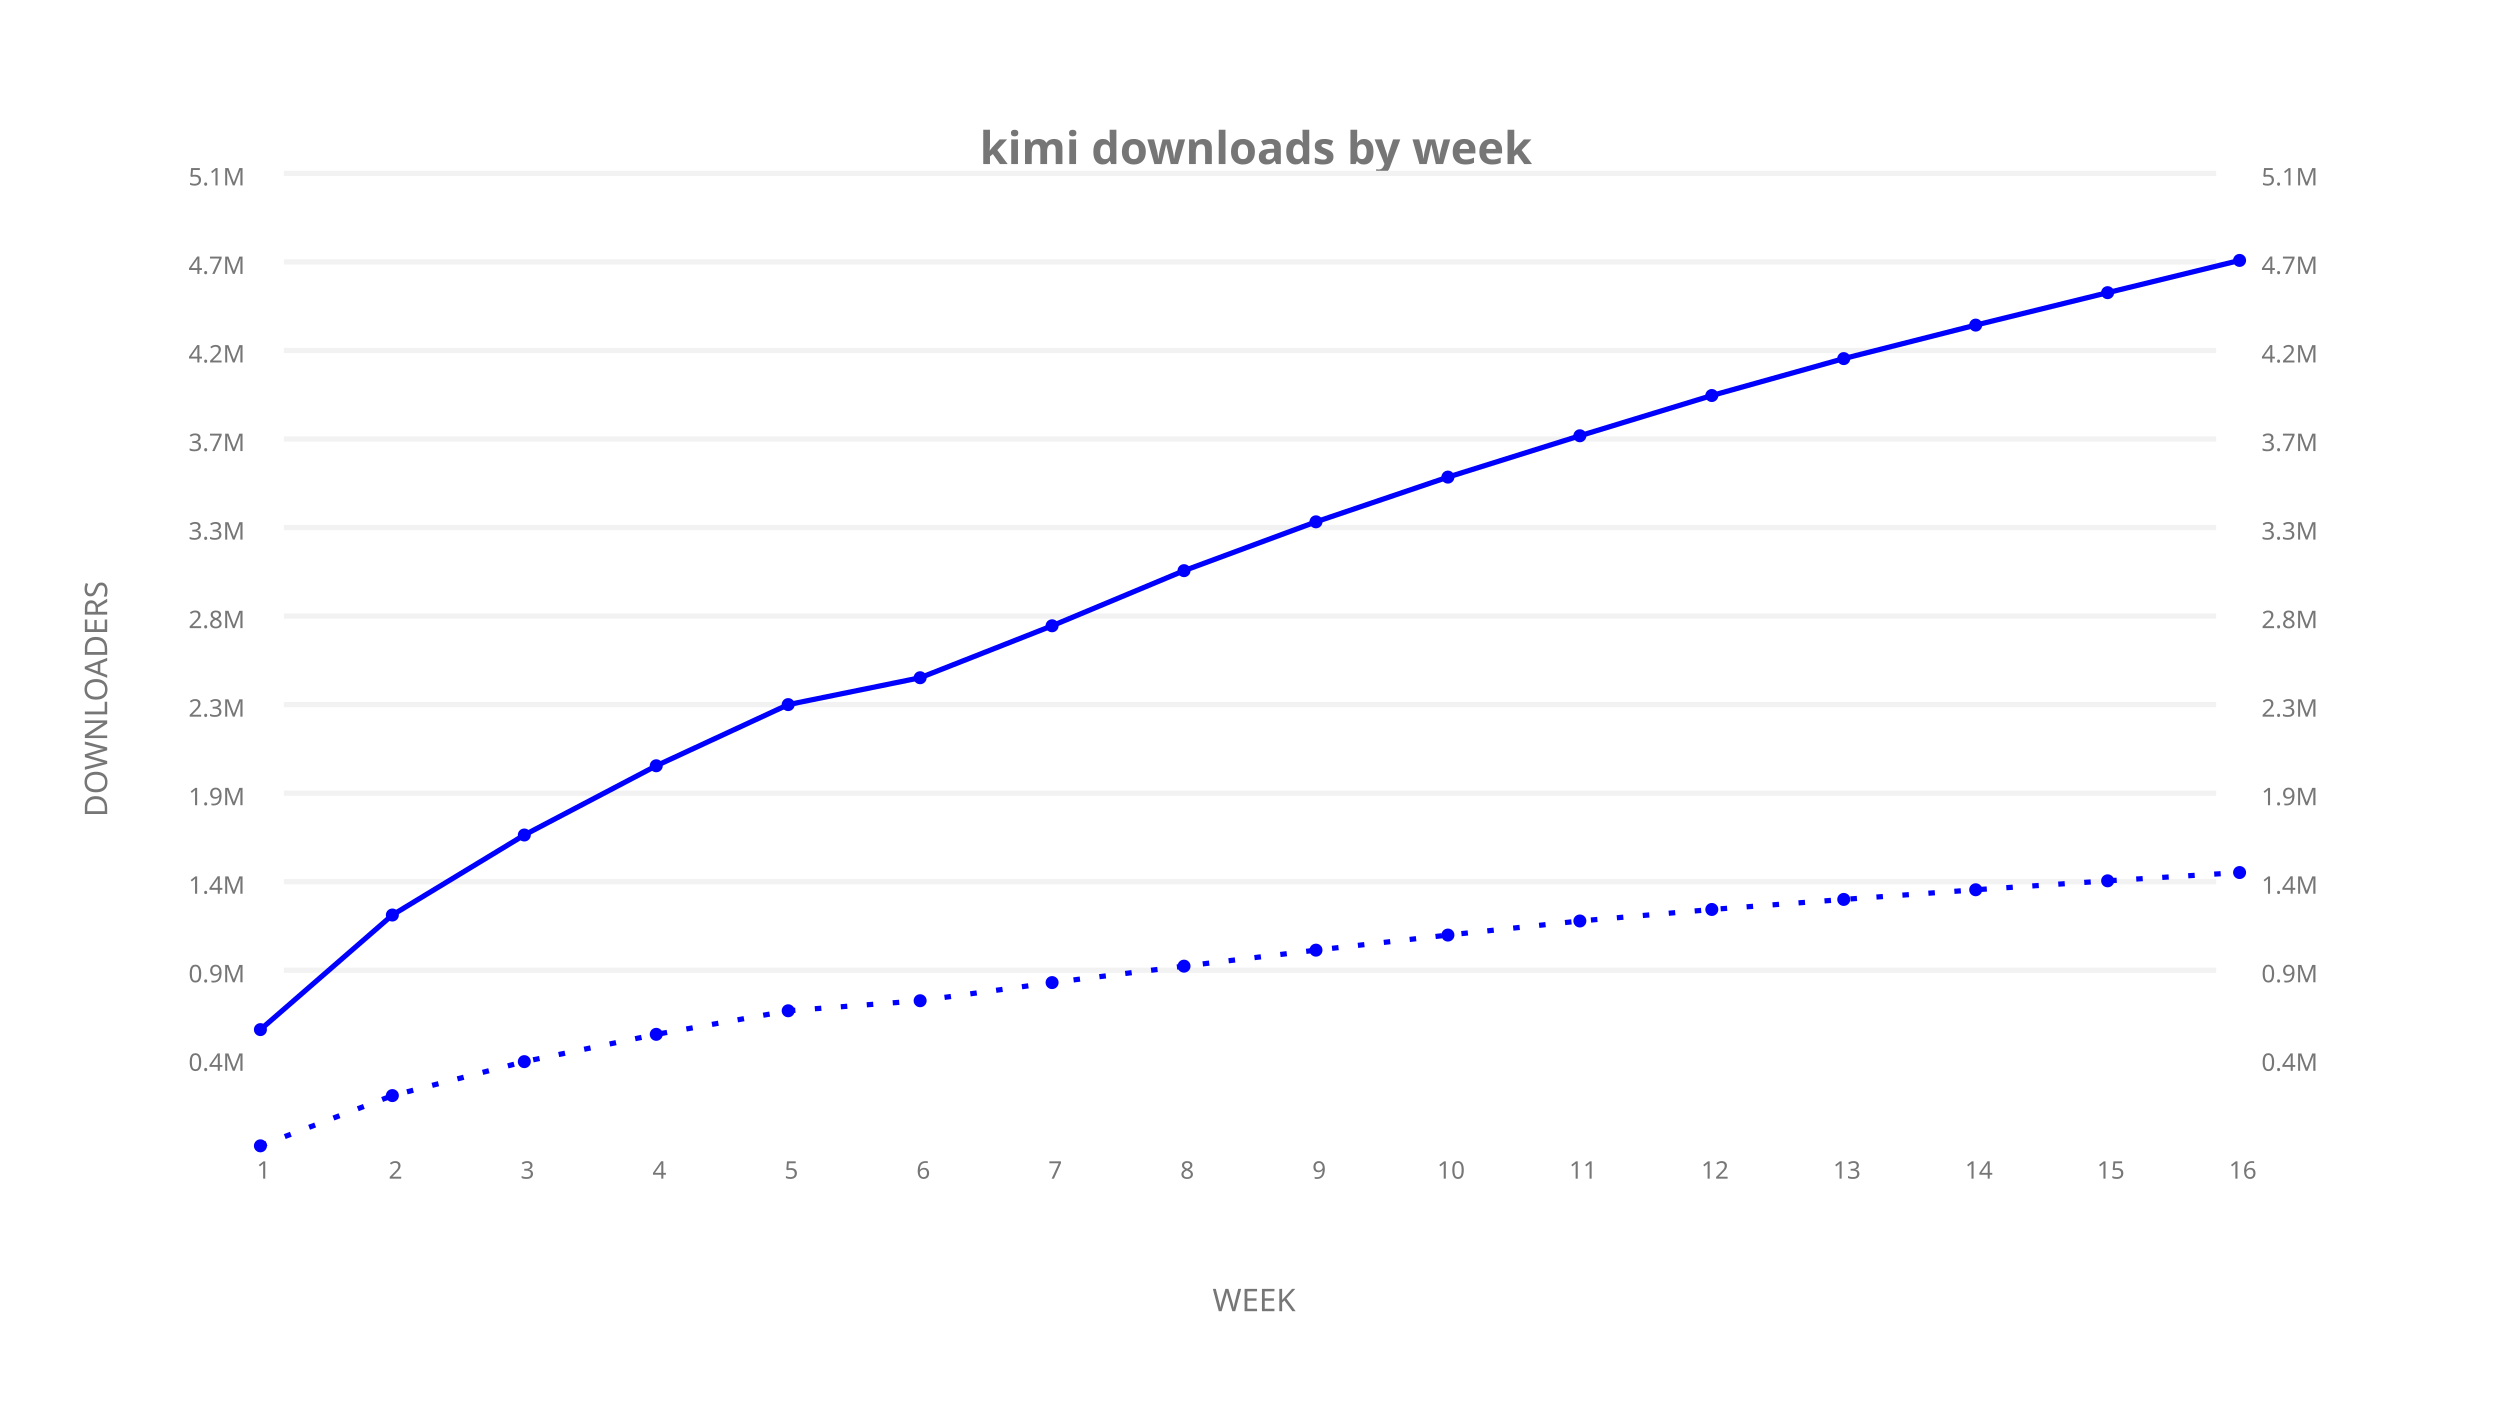
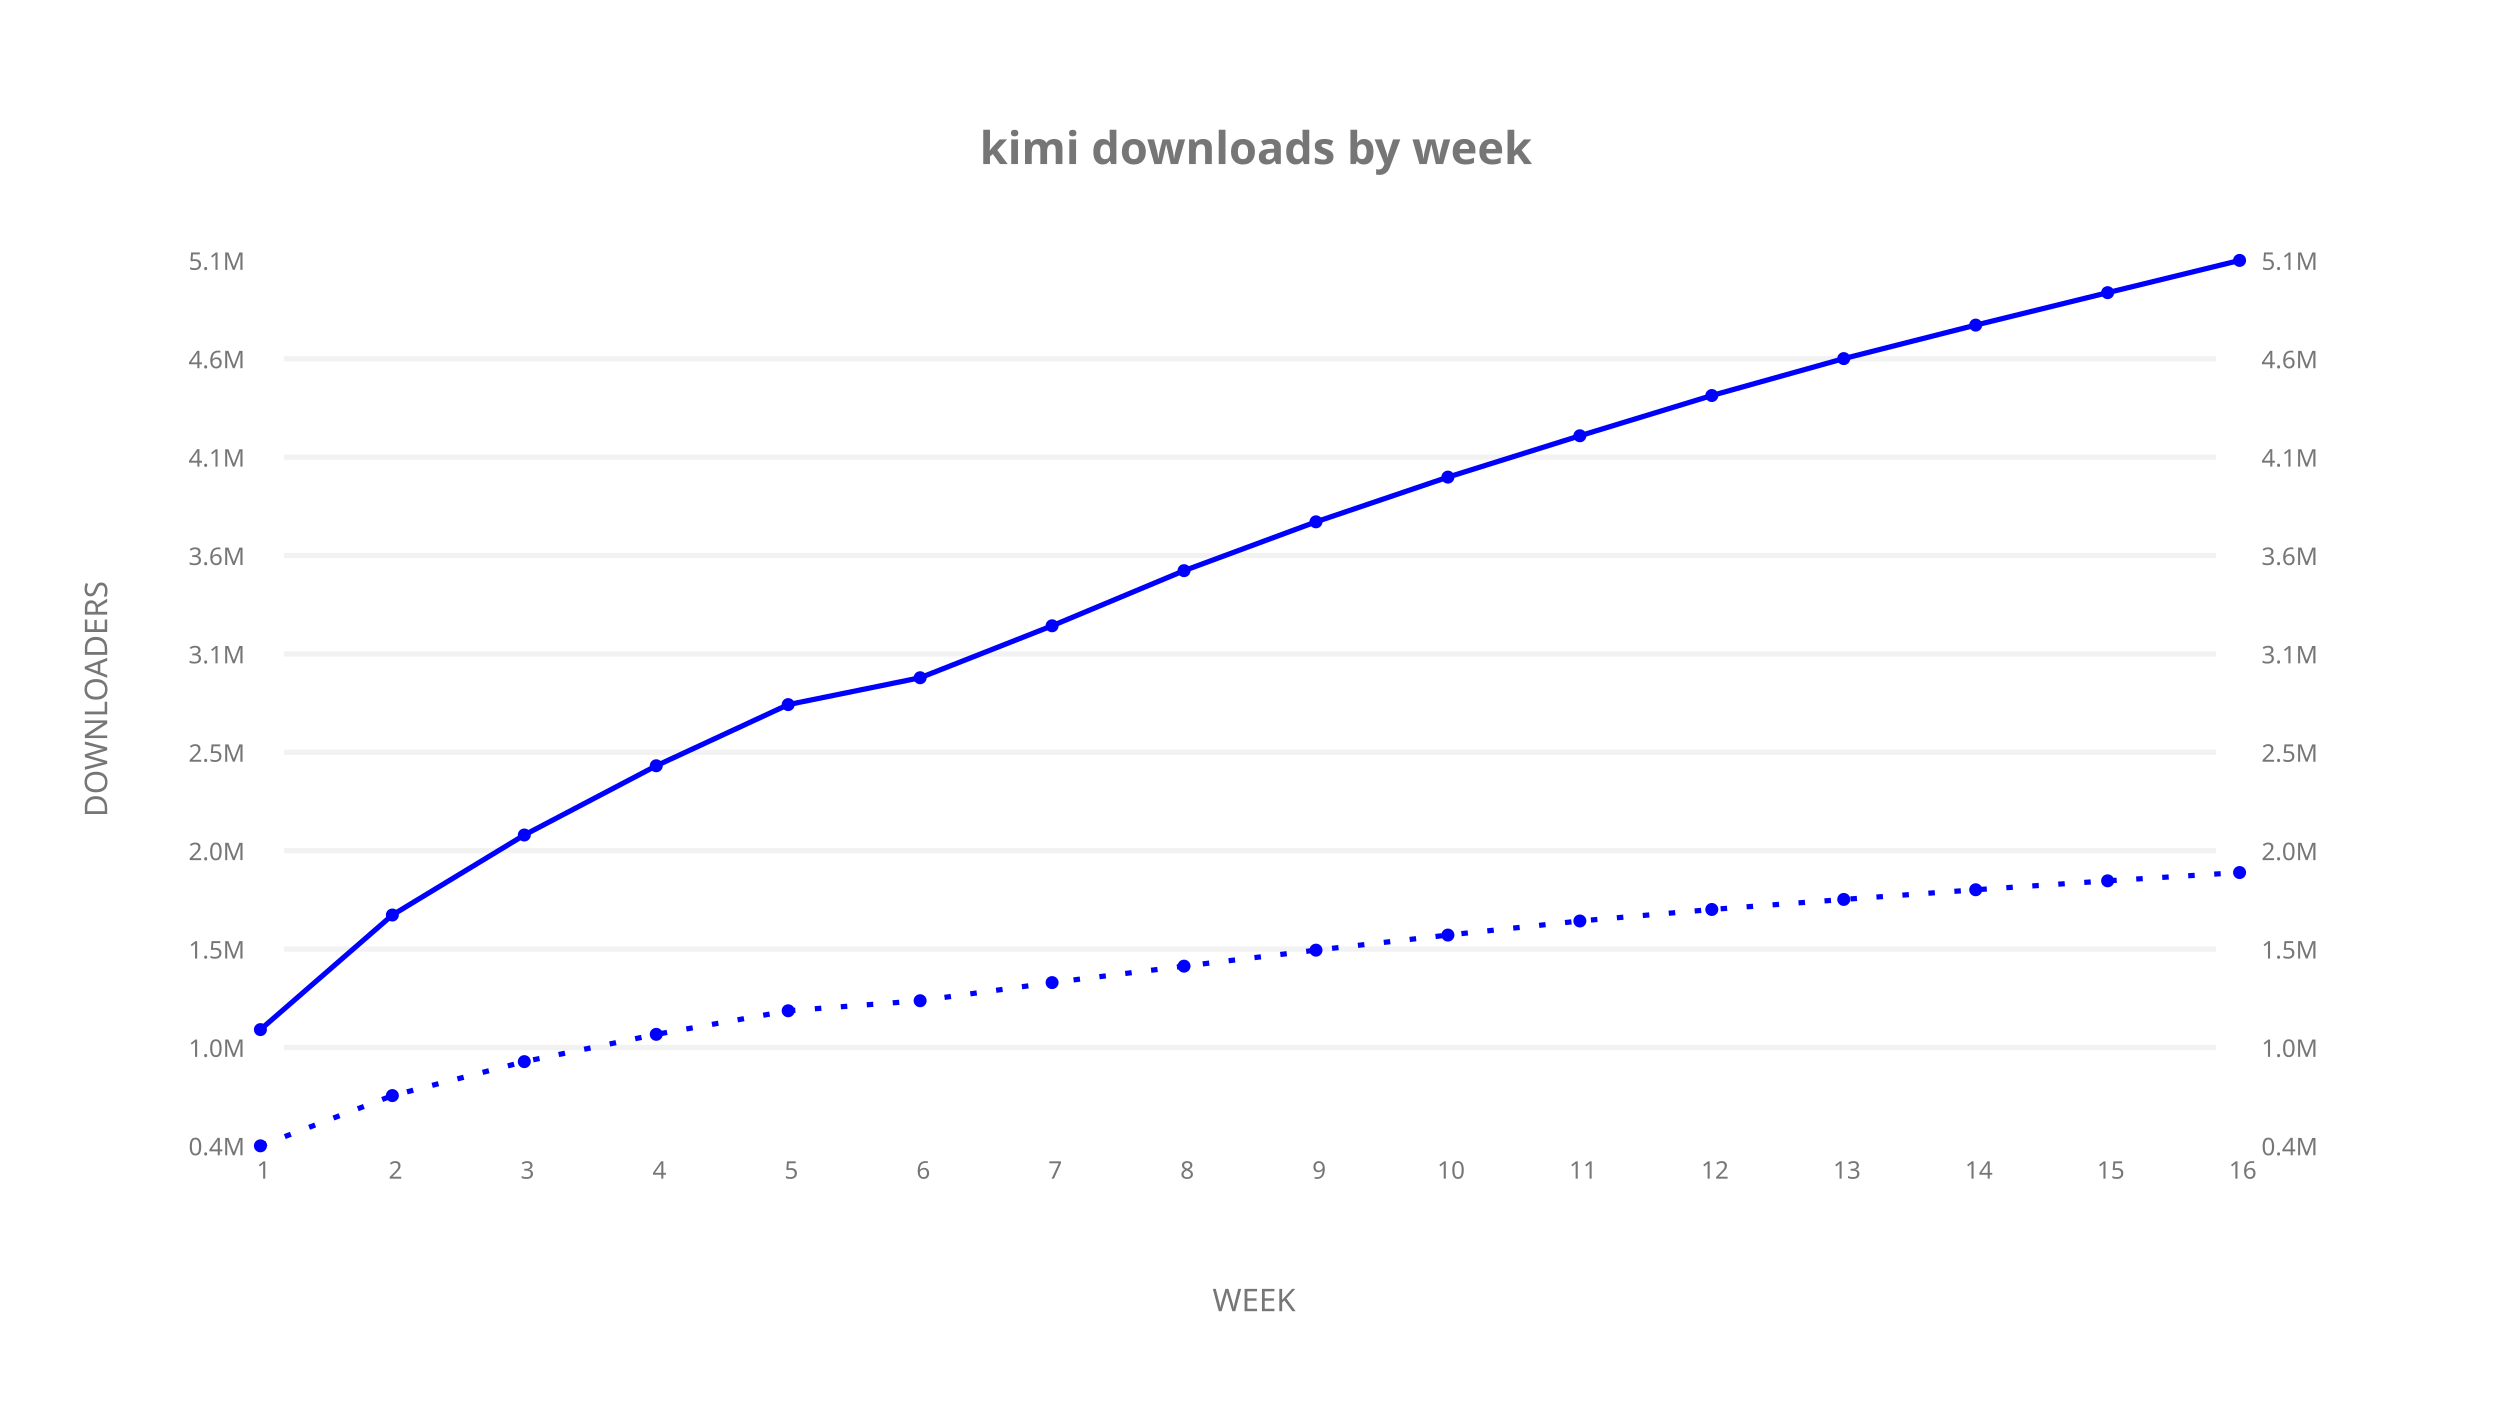
<svg xmlns="http://www.w3.org/2000/svg" xml:space="preserve" id="kimi-downloads-by-week-kimi-week" x="0px" y="0px" width="1920px" height="1080px" viewBox="0 0 1920 1080" enable-background="new 0 0 1920 1080" role="img">
  <g id="annotations">
    <text x="960" y="126" font-family="Atkinson Hyperlegible" font-size="26pt" text-anchor="middle" text-align="center" font-weight="600" font-style="normal" style="fill:rgb(118,118,118); fill-opacity:1; stroke:rgb(118,118,118); stroke-opacity:0; stroke-width:0.5"> kimi downloads by week</text>
    <g id="axes-lines">
      <text x="960" y="1007" font-family="Atkinson Hyperlegible" font-size="18pt" text-anchor="middle" text-align="center" font-weight="500" font-style="normal" style="fill:rgb(118,118,118); fill-opacity:1; stroke:rgb(118,118,118); stroke-opacity:0; stroke-width:0.5"> WEEK</text>
      <text x="73" y="540" font-family="Atkinson Hyperlegible" font-size="18pt" text-anchor="middle" text-align="center" dominant-baseline="central" font-weight="500" font-style="normal" style="fill:rgb(118,118,118); fill-opacity:1; stroke:rgb(118,118,118); stroke-opacity:0; stroke-width:0.5" transform="rotate(-90,73,540)"> DOWNLOADERS</text>
    </g>
    <g id="tic-y-label-lines">
-       <line x1="218" y1="745.152" x2="1702" y2="745.152" style="fill:rgb(0,0,255); fill-opacity:0; stroke:rgb(242,242,242); stroke-opacity:1; stroke-width:4" />
-       <line x1="218" y1="677.152" x2="1702" y2="677.152" style="fill:rgb(0,0,255); fill-opacity:0; stroke:rgb(242,242,242); stroke-opacity:1; stroke-width:4" />
-       <line x1="218" y1="609.152" x2="1702" y2="609.152" style="fill:rgb(0,0,255); fill-opacity:0; stroke:rgb(242,242,242); stroke-opacity:1; stroke-width:4" />
-       <line x1="218" y1="541.152" x2="1702" y2="541.152" style="fill:rgb(0,0,255); fill-opacity:0; stroke:rgb(242,242,242); stroke-opacity:1; stroke-width:4" />
-       <line x1="218" y1="473.152" x2="1702" y2="473.152" style="fill:rgb(0,0,255); fill-opacity:0; stroke:rgb(242,242,242); stroke-opacity:1; stroke-width:4" />
-       <line x1="218" y1="405.152" x2="1702" y2="405.152" style="fill:rgb(0,0,255); fill-opacity:0; stroke:rgb(242,242,242); stroke-opacity:1; stroke-width:4" />
-       <line x1="218" y1="337.152" x2="1702" y2="337.152" style="fill:rgb(0,0,255); fill-opacity:0; stroke:rgb(242,242,242); stroke-opacity:1; stroke-width:4" />
-       <line x1="218" y1="269.152" x2="1702" y2="269.152" style="fill:rgb(0,0,255); fill-opacity:0; stroke:rgb(242,242,242); stroke-opacity:1; stroke-width:4" />
-       <line x1="218" y1="201.152" x2="1702" y2="201.152" style="fill:rgb(0,0,255); fill-opacity:0; stroke:rgb(242,242,242); stroke-opacity:1; stroke-width:4" />
-       <line x1="218" y1="133.152" x2="1702" y2="133.152" style="fill:rgb(0,0,255); fill-opacity:0; stroke:rgb(242,242,242); stroke-opacity:1; stroke-width:4" />
+       <line x1="218" y1="804.444" x2="1702" y2="804.444" style="fill:rgb(0,0,255); fill-opacity:0; stroke:rgb(242,242,242); stroke-opacity:1; stroke-width:4" />
+       <line x1="218" y1="728.889" x2="1702" y2="728.889" style="fill:rgb(0,0,255); fill-opacity:0; stroke:rgb(242,242,242); stroke-opacity:1; stroke-width:4" />
+       <line x1="218" y1="653.333" x2="1702" y2="653.333" style="fill:rgb(0,0,255); fill-opacity:0; stroke:rgb(242,242,242); stroke-opacity:1; stroke-width:4" />
+       <line x1="218" y1="577.778" x2="1702" y2="577.778" style="fill:rgb(0,0,255); fill-opacity:0; stroke:rgb(242,242,242); stroke-opacity:1; stroke-width:4" />
+       <line x1="218" y1="502.222" x2="1702" y2="502.222" style="fill:rgb(0,0,255); fill-opacity:0; stroke:rgb(242,242,242); stroke-opacity:1; stroke-width:4" />
+       <line x1="218" y1="426.667" x2="1702" y2="426.667" style="fill:rgb(0,0,255); fill-opacity:0; stroke:rgb(242,242,242); stroke-opacity:1; stroke-width:4" />
+       <line x1="218" y1="351.111" x2="1702" y2="351.111" style="fill:rgb(0,0,255); fill-opacity:0; stroke:rgb(242,242,242); stroke-opacity:1; stroke-width:4" />
+       <line x1="218" y1="275.556" x2="1702" y2="275.556" style="fill:rgb(0,0,255); fill-opacity:0; stroke:rgb(242,242,242); stroke-opacity:1; stroke-width:4" />
    </g>
    <g id="tic-x-labels">
      <text x="200" y="898" font-family="Atkinson Hyperlegible" font-size="14pt" text-anchor="middle" text-align="center" dominant-baseline="central" font-weight="400" font-style="normal" style="fill:rgb(118,118,118); fill-opacity:1; stroke:rgb(118,118,118); stroke-opacity:0; stroke-width:0.5"> 1</text>
      <text x="301.333" y="898" font-family="Atkinson Hyperlegible" font-size="14pt" text-anchor="middle" text-align="center" dominant-baseline="central" font-weight="400" font-style="normal" style="fill:rgb(118,118,118); fill-opacity:1; stroke:rgb(118,118,118); stroke-opacity:0; stroke-width:0.5"> 2</text>
      <text x="402.667" y="898" font-family="Atkinson Hyperlegible" font-size="14pt" text-anchor="middle" text-align="center" dominant-baseline="central" font-weight="400" font-style="normal" style="fill:rgb(118,118,118); fill-opacity:1; stroke:rgb(118,118,118); stroke-opacity:0; stroke-width:0.5"> 3</text>
      <text x="504" y="898" font-family="Atkinson Hyperlegible" font-size="14pt" text-anchor="middle" text-align="center" dominant-baseline="central" font-weight="400" font-style="normal" style="fill:rgb(118,118,118); fill-opacity:1; stroke:rgb(118,118,118); stroke-opacity:0; stroke-width:0.5"> 4</text>
      <text x="605.333" y="898" font-family="Atkinson Hyperlegible" font-size="14pt" text-anchor="middle" text-align="center" dominant-baseline="central" font-weight="400" font-style="normal" style="fill:rgb(118,118,118); fill-opacity:1; stroke:rgb(118,118,118); stroke-opacity:0; stroke-width:0.5"> 5</text>
      <text x="706.667" y="898" font-family="Atkinson Hyperlegible" font-size="14pt" text-anchor="middle" text-align="center" dominant-baseline="central" font-weight="400" font-style="normal" style="fill:rgb(118,118,118); fill-opacity:1; stroke:rgb(118,118,118); stroke-opacity:0; stroke-width:0.5"> 6</text>
      <text x="808" y="898" font-family="Atkinson Hyperlegible" font-size="14pt" text-anchor="middle" text-align="center" dominant-baseline="central" font-weight="400" font-style="normal" style="fill:rgb(118,118,118); fill-opacity:1; stroke:rgb(118,118,118); stroke-opacity:0; stroke-width:0.5"> 7</text>
      <text x="909.333" y="898" font-family="Atkinson Hyperlegible" font-size="14pt" text-anchor="middle" text-align="center" dominant-baseline="central" font-weight="400" font-style="normal" style="fill:rgb(118,118,118); fill-opacity:1; stroke:rgb(118,118,118); stroke-opacity:0; stroke-width:0.5"> 8</text>
      <text x="1010.667" y="898" font-family="Atkinson Hyperlegible" font-size="14pt" text-anchor="middle" text-align="center" dominant-baseline="central" font-weight="400" font-style="normal" style="fill:rgb(118,118,118); fill-opacity:1; stroke:rgb(118,118,118); stroke-opacity:0; stroke-width:0.5"> 9</text>
      <text x="1112" y="898" font-family="Atkinson Hyperlegible" font-size="14pt" text-anchor="middle" text-align="center" dominant-baseline="central" font-weight="400" font-style="normal" style="fill:rgb(118,118,118); fill-opacity:1; stroke:rgb(118,118,118); stroke-opacity:0; stroke-width:0.5"> 10</text>
      <text x="1213.333" y="898" font-family="Atkinson Hyperlegible" font-size="14pt" text-anchor="middle" text-align="center" dominant-baseline="central" font-weight="400" font-style="normal" style="fill:rgb(118,118,118); fill-opacity:1; stroke:rgb(118,118,118); stroke-opacity:0; stroke-width:0.5"> 11</text>
      <text x="1314.667" y="898" font-family="Atkinson Hyperlegible" font-size="14pt" text-anchor="middle" text-align="center" dominant-baseline="central" font-weight="400" font-style="normal" style="fill:rgb(118,118,118); fill-opacity:1; stroke:rgb(118,118,118); stroke-opacity:0; stroke-width:0.5"> 12</text>
      <text x="1416" y="898" font-family="Atkinson Hyperlegible" font-size="14pt" text-anchor="middle" text-align="center" dominant-baseline="central" font-weight="400" font-style="normal" style="fill:rgb(118,118,118); fill-opacity:1; stroke:rgb(118,118,118); stroke-opacity:0; stroke-width:0.5"> 13</text>
      <text x="1517.333" y="898" font-family="Atkinson Hyperlegible" font-size="14pt" text-anchor="middle" text-align="center" dominant-baseline="central" font-weight="400" font-style="normal" style="fill:rgb(118,118,118); fill-opacity:1; stroke:rgb(118,118,118); stroke-opacity:0; stroke-width:0.5"> 14</text>
      <text x="1618.667" y="898" font-family="Atkinson Hyperlegible" font-size="14pt" text-anchor="middle" text-align="center" dominant-baseline="central" font-weight="400" font-style="normal" style="fill:rgb(118,118,118); fill-opacity:1; stroke:rgb(118,118,118); stroke-opacity:0; stroke-width:0.5"> 15</text>
      <text x="1720" y="898" font-family="Atkinson Hyperlegible" font-size="14pt" text-anchor="middle" text-align="center" dominant-baseline="central" font-weight="400" font-style="normal" style="fill:rgb(118,118,118); fill-opacity:1; stroke:rgb(118,118,118); stroke-opacity:0; stroke-width:0.5"> 16</text>
    </g>
    <g id="tic-y-labels">
-       <text x="164" y="815.152" font-family="Atkinson Hyperlegible" font-size="14pt" text-anchor="middle" text-align="center" dominant-baseline="central" font-weight="400" font-style="normal" style="fill:rgb(118,118,118); fill-opacity:1; stroke:rgb(118,118,118); stroke-opacity:0; stroke-width:0.5"> 0.4M</text>
-       <text x="1756" y="815.152" font-family="Atkinson Hyperlegible" font-size="14pt" text-anchor="middle" text-align="center" dominant-baseline="central" font-weight="400" font-style="normal" style="fill:rgb(118,118,118); fill-opacity:1; stroke:rgb(118,118,118); stroke-opacity:0; stroke-width:0.5"> 0.4M</text>
-       <text x="164" y="747.152" font-family="Atkinson Hyperlegible" font-size="14pt" text-anchor="middle" text-align="center" dominant-baseline="central" font-weight="400" font-style="normal" style="fill:rgb(118,118,118); fill-opacity:1; stroke:rgb(118,118,118); stroke-opacity:0; stroke-width:0.5"> 0.9M</text>
-       <text x="1756" y="747.152" font-family="Atkinson Hyperlegible" font-size="14pt" text-anchor="middle" text-align="center" dominant-baseline="central" font-weight="400" font-style="normal" style="fill:rgb(118,118,118); fill-opacity:1; stroke:rgb(118,118,118); stroke-opacity:0; stroke-width:0.5"> 0.9M</text>
-       <text x="164" y="679.152" font-family="Atkinson Hyperlegible" font-size="14pt" text-anchor="middle" text-align="center" dominant-baseline="central" font-weight="400" font-style="normal" style="fill:rgb(118,118,118); fill-opacity:1; stroke:rgb(118,118,118); stroke-opacity:0; stroke-width:0.5"> 1.4M</text>
-       <text x="1756" y="679.152" font-family="Atkinson Hyperlegible" font-size="14pt" text-anchor="middle" text-align="center" dominant-baseline="central" font-weight="400" font-style="normal" style="fill:rgb(118,118,118); fill-opacity:1; stroke:rgb(118,118,118); stroke-opacity:0; stroke-width:0.5"> 1.4M</text>
-       <text x="164" y="611.152" font-family="Atkinson Hyperlegible" font-size="14pt" text-anchor="middle" text-align="center" dominant-baseline="central" font-weight="400" font-style="normal" style="fill:rgb(118,118,118); fill-opacity:1; stroke:rgb(118,118,118); stroke-opacity:0; stroke-width:0.5"> 1.9M</text>
-       <text x="1756" y="611.152" font-family="Atkinson Hyperlegible" font-size="14pt" text-anchor="middle" text-align="center" dominant-baseline="central" font-weight="400" font-style="normal" style="fill:rgb(118,118,118); fill-opacity:1; stroke:rgb(118,118,118); stroke-opacity:0; stroke-width:0.5"> 1.9M</text>
-       <text x="164" y="543.152" font-family="Atkinson Hyperlegible" font-size="14pt" text-anchor="middle" text-align="center" dominant-baseline="central" font-weight="400" font-style="normal" style="fill:rgb(118,118,118); fill-opacity:1; stroke:rgb(118,118,118); stroke-opacity:0; stroke-width:0.5"> 2.3M</text>
-       <text x="1756" y="543.152" font-family="Atkinson Hyperlegible" font-size="14pt" text-anchor="middle" text-align="center" dominant-baseline="central" font-weight="400" font-style="normal" style="fill:rgb(118,118,118); fill-opacity:1; stroke:rgb(118,118,118); stroke-opacity:0; stroke-width:0.5"> 2.3M</text>
-       <text x="164" y="475.152" font-family="Atkinson Hyperlegible" font-size="14pt" text-anchor="middle" text-align="center" dominant-baseline="central" font-weight="400" font-style="normal" style="fill:rgb(118,118,118); fill-opacity:1; stroke:rgb(118,118,118); stroke-opacity:0; stroke-width:0.5"> 2.8M</text>
-       <text x="1756" y="475.152" font-family="Atkinson Hyperlegible" font-size="14pt" text-anchor="middle" text-align="center" dominant-baseline="central" font-weight="400" font-style="normal" style="fill:rgb(118,118,118); fill-opacity:1; stroke:rgb(118,118,118); stroke-opacity:0; stroke-width:0.5"> 2.8M</text>
-       <text x="164" y="407.152" font-family="Atkinson Hyperlegible" font-size="14pt" text-anchor="middle" text-align="center" dominant-baseline="central" font-weight="400" font-style="normal" style="fill:rgb(118,118,118); fill-opacity:1; stroke:rgb(118,118,118); stroke-opacity:0; stroke-width:0.5"> 3.3M</text>
-       <text x="1756" y="407.152" font-family="Atkinson Hyperlegible" font-size="14pt" text-anchor="middle" text-align="center" dominant-baseline="central" font-weight="400" font-style="normal" style="fill:rgb(118,118,118); fill-opacity:1; stroke:rgb(118,118,118); stroke-opacity:0; stroke-width:0.5"> 3.3M</text>
-       <text x="164" y="339.152" font-family="Atkinson Hyperlegible" font-size="14pt" text-anchor="middle" text-align="center" dominant-baseline="central" font-weight="400" font-style="normal" style="fill:rgb(118,118,118); fill-opacity:1; stroke:rgb(118,118,118); stroke-opacity:0; stroke-width:0.5"> 3.7M</text>
-       <text x="1756" y="339.152" font-family="Atkinson Hyperlegible" font-size="14pt" text-anchor="middle" text-align="center" dominant-baseline="central" font-weight="400" font-style="normal" style="fill:rgb(118,118,118); fill-opacity:1; stroke:rgb(118,118,118); stroke-opacity:0; stroke-width:0.5"> 3.7M</text>
-       <text x="164" y="271.152" font-family="Atkinson Hyperlegible" font-size="14pt" text-anchor="middle" text-align="center" dominant-baseline="central" font-weight="400" font-style="normal" style="fill:rgb(118,118,118); fill-opacity:1; stroke:rgb(118,118,118); stroke-opacity:0; stroke-width:0.5"> 4.2M</text>
-       <text x="1756" y="271.152" font-family="Atkinson Hyperlegible" font-size="14pt" text-anchor="middle" text-align="center" dominant-baseline="central" font-weight="400" font-style="normal" style="fill:rgb(118,118,118); fill-opacity:1; stroke:rgb(118,118,118); stroke-opacity:0; stroke-width:0.5"> 4.2M</text>
-       <text x="164" y="203.152" font-family="Atkinson Hyperlegible" font-size="14pt" text-anchor="middle" text-align="center" dominant-baseline="central" font-weight="400" font-style="normal" style="fill:rgb(118,118,118); fill-opacity:1; stroke:rgb(118,118,118); stroke-opacity:0; stroke-width:0.5"> 4.7M</text>
-       <text x="1756" y="203.152" font-family="Atkinson Hyperlegible" font-size="14pt" text-anchor="middle" text-align="center" dominant-baseline="central" font-weight="400" font-style="normal" style="fill:rgb(118,118,118); fill-opacity:1; stroke:rgb(118,118,118); stroke-opacity:0; stroke-width:0.5"> 4.7M</text>
-       <text x="164" y="135.152" font-family="Atkinson Hyperlegible" font-size="14pt" text-anchor="middle" text-align="center" dominant-baseline="central" font-weight="400" font-style="normal" style="fill:rgb(118,118,118); fill-opacity:1; stroke:rgb(118,118,118); stroke-opacity:0; stroke-width:0.5"> 5.1M</text>
-       <text x="1756" y="135.152" font-family="Atkinson Hyperlegible" font-size="14pt" text-anchor="middle" text-align="center" dominant-baseline="central" font-weight="400" font-style="normal" style="fill:rgb(118,118,118); fill-opacity:1; stroke:rgb(118,118,118); stroke-opacity:0; stroke-width:0.5"> 5.1M</text>
+       <text x="164" y="880" font-family="Atkinson Hyperlegible" font-size="14pt" text-anchor="middle" text-align="center" dominant-baseline="central" font-weight="400" font-style="normal" style="fill:rgb(118,118,118); fill-opacity:1; stroke:rgb(118,118,118); stroke-opacity:0; stroke-width:0.5"> 0.4M</text>
+       <text x="1756" y="880" font-family="Atkinson Hyperlegible" font-size="14pt" text-anchor="middle" text-align="center" dominant-baseline="central" font-weight="400" font-style="normal" style="fill:rgb(118,118,118); fill-opacity:1; stroke:rgb(118,118,118); stroke-opacity:0; stroke-width:0.5"> 0.4M</text>
+       <text x="164" y="804.444" font-family="Atkinson Hyperlegible" font-size="14pt" text-anchor="middle" text-align="center" dominant-baseline="central" font-weight="400" font-style="normal" style="fill:rgb(118,118,118); fill-opacity:1; stroke:rgb(118,118,118); stroke-opacity:0; stroke-width:0.5"> 1.0M</text>
+       <text x="1756" y="804.444" font-family="Atkinson Hyperlegible" font-size="14pt" text-anchor="middle" text-align="center" dominant-baseline="central" font-weight="400" font-style="normal" style="fill:rgb(118,118,118); fill-opacity:1; stroke:rgb(118,118,118); stroke-opacity:0; stroke-width:0.5"> 1.0M</text>
+       <text x="164" y="728.889" font-family="Atkinson Hyperlegible" font-size="14pt" text-anchor="middle" text-align="center" dominant-baseline="central" font-weight="400" font-style="normal" style="fill:rgb(118,118,118); fill-opacity:1; stroke:rgb(118,118,118); stroke-opacity:0; stroke-width:0.5"> 1.5M</text>
+       <text x="1756" y="728.889" font-family="Atkinson Hyperlegible" font-size="14pt" text-anchor="middle" text-align="center" dominant-baseline="central" font-weight="400" font-style="normal" style="fill:rgb(118,118,118); fill-opacity:1; stroke:rgb(118,118,118); stroke-opacity:0; stroke-width:0.5"> 1.5M</text>
+       <text x="164" y="653.333" font-family="Atkinson Hyperlegible" font-size="14pt" text-anchor="middle" text-align="center" dominant-baseline="central" font-weight="400" font-style="normal" style="fill:rgb(118,118,118); fill-opacity:1; stroke:rgb(118,118,118); stroke-opacity:0; stroke-width:0.5"> 2.0M</text>
+       <text x="1756" y="653.333" font-family="Atkinson Hyperlegible" font-size="14pt" text-anchor="middle" text-align="center" dominant-baseline="central" font-weight="400" font-style="normal" style="fill:rgb(118,118,118); fill-opacity:1; stroke:rgb(118,118,118); stroke-opacity:0; stroke-width:0.5"> 2.0M</text>
+       <text x="164" y="577.778" font-family="Atkinson Hyperlegible" font-size="14pt" text-anchor="middle" text-align="center" dominant-baseline="central" font-weight="400" font-style="normal" style="fill:rgb(118,118,118); fill-opacity:1; stroke:rgb(118,118,118); stroke-opacity:0; stroke-width:0.5"> 2.5M</text>
+       <text x="1756" y="577.778" font-family="Atkinson Hyperlegible" font-size="14pt" text-anchor="middle" text-align="center" dominant-baseline="central" font-weight="400" font-style="normal" style="fill:rgb(118,118,118); fill-opacity:1; stroke:rgb(118,118,118); stroke-opacity:0; stroke-width:0.5"> 2.5M</text>
+       <text x="164" y="502.222" font-family="Atkinson Hyperlegible" font-size="14pt" text-anchor="middle" text-align="center" dominant-baseline="central" font-weight="400" font-style="normal" style="fill:rgb(118,118,118); fill-opacity:1; stroke:rgb(118,118,118); stroke-opacity:0; stroke-width:0.5"> 3.1M</text>
+       <text x="1756" y="502.222" font-family="Atkinson Hyperlegible" font-size="14pt" text-anchor="middle" text-align="center" dominant-baseline="central" font-weight="400" font-style="normal" style="fill:rgb(118,118,118); fill-opacity:1; stroke:rgb(118,118,118); stroke-opacity:0; stroke-width:0.5"> 3.1M</text>
+       <text x="164" y="426.667" font-family="Atkinson Hyperlegible" font-size="14pt" text-anchor="middle" text-align="center" dominant-baseline="central" font-weight="400" font-style="normal" style="fill:rgb(118,118,118); fill-opacity:1; stroke:rgb(118,118,118); stroke-opacity:0; stroke-width:0.5"> 3.6M</text>
+       <text x="1756" y="426.667" font-family="Atkinson Hyperlegible" font-size="14pt" text-anchor="middle" text-align="center" dominant-baseline="central" font-weight="400" font-style="normal" style="fill:rgb(118,118,118); fill-opacity:1; stroke:rgb(118,118,118); stroke-opacity:0; stroke-width:0.5"> 3.6M</text>
+       <text x="164" y="351.111" font-family="Atkinson Hyperlegible" font-size="14pt" text-anchor="middle" text-align="center" dominant-baseline="central" font-weight="400" font-style="normal" style="fill:rgb(118,118,118); fill-opacity:1; stroke:rgb(118,118,118); stroke-opacity:0; stroke-width:0.5"> 4.1M</text>
+       <text x="1756" y="351.111" font-family="Atkinson Hyperlegible" font-size="14pt" text-anchor="middle" text-align="center" dominant-baseline="central" font-weight="400" font-style="normal" style="fill:rgb(118,118,118); fill-opacity:1; stroke:rgb(118,118,118); stroke-opacity:0; stroke-width:0.5"> 4.1M</text>
+       <text x="164" y="275.556" font-family="Atkinson Hyperlegible" font-size="14pt" text-anchor="middle" text-align="center" dominant-baseline="central" font-weight="400" font-style="normal" style="fill:rgb(118,118,118); fill-opacity:1; stroke:rgb(118,118,118); stroke-opacity:0; stroke-width:0.5"> 4.6M</text>
+       <text x="1756" y="275.556" font-family="Atkinson Hyperlegible" font-size="14pt" text-anchor="middle" text-align="center" dominant-baseline="central" font-weight="400" font-style="normal" style="fill:rgb(118,118,118); fill-opacity:1; stroke:rgb(118,118,118); stroke-opacity:0; stroke-width:0.5"> 4.6M</text>
+       <text x="164" y="200" font-family="Atkinson Hyperlegible" font-size="14pt" text-anchor="middle" text-align="center" dominant-baseline="central" font-weight="400" font-style="normal" style="fill:rgb(118,118,118); fill-opacity:1; stroke:rgb(118,118,118); stroke-opacity:0; stroke-width:0.5"> 5.1M</text>
+       <text x="1756" y="200" font-family="Atkinson Hyperlegible" font-size="14pt" text-anchor="middle" text-align="center" dominant-baseline="central" font-weight="400" font-style="normal" style="fill:rgb(118,118,118); fill-opacity:1; stroke:rgb(118,118,118); stroke-opacity:0; stroke-width:0.5"> 5.1M</text>
    </g>
  </g>
  <g id="polyline-kimi downloads by week">
    <polyline points="200,790.739 301.333,702.738 402.667,641.282 504,588.109 605.333,541.136 706.667,520.496 808,480.602 909.333,438.268 1010.67,400.764 1112,366.422 1213.33,334.67 1314.67,303.758 1416,275.4 1517.33,249.683 1618.67,224.759 1720,200 " style="fill:rgb(0,0,255); fill-opacity:0; stroke:rgb(0,0,255); stroke-opacity:1; stroke-width:4" />
  </g>
  <g id="markers-kimi downloads by week">
    <circle cx="200" cy="790.739" r="5" style="fill:rgb(0,0,255); fill-opacity:1; stroke:rgb(0,0,255); stroke-opacity:0; stroke-width:4">
</circle>
    <circle cx="301.333" cy="702.738" r="5" style="fill:rgb(0,0,255); fill-opacity:1; stroke:rgb(0,0,255); stroke-opacity:0; stroke-width:4">
</circle>
    <circle cx="402.667" cy="641.282" r="5" style="fill:rgb(0,0,255); fill-opacity:1; stroke:rgb(0,0,255); stroke-opacity:0; stroke-width:4">
</circle>
    <circle cx="504" cy="588.109" r="5" style="fill:rgb(0,0,255); fill-opacity:1; stroke:rgb(0,0,255); stroke-opacity:0; stroke-width:4">
</circle>
    <circle cx="605.333" cy="541.136" r="5" style="fill:rgb(0,0,255); fill-opacity:1; stroke:rgb(0,0,255); stroke-opacity:0; stroke-width:4">
</circle>
    <circle cx="706.667" cy="520.496" r="5" style="fill:rgb(0,0,255); fill-opacity:1; stroke:rgb(0,0,255); stroke-opacity:0; stroke-width:4">
</circle>
    <circle cx="808" cy="480.602" r="5" style="fill:rgb(0,0,255); fill-opacity:1; stroke:rgb(0,0,255); stroke-opacity:0; stroke-width:4">
</circle>
    <circle cx="909.333" cy="438.268" r="5" style="fill:rgb(0,0,255); fill-opacity:1; stroke:rgb(0,0,255); stroke-opacity:0; stroke-width:4">
</circle>
    <circle cx="1010.667" cy="400.764" r="5" style="fill:rgb(0,0,255); fill-opacity:1; stroke:rgb(0,0,255); stroke-opacity:0; stroke-width:4">
</circle>
    <circle cx="1112" cy="366.422" r="5" style="fill:rgb(0,0,255); fill-opacity:1; stroke:rgb(0,0,255); stroke-opacity:0; stroke-width:4">
</circle>
    <circle cx="1213.333" cy="334.67" r="5" style="fill:rgb(0,0,255); fill-opacity:1; stroke:rgb(0,0,255); stroke-opacity:0; stroke-width:4">
</circle>
    <circle cx="1314.667" cy="303.758" r="5" style="fill:rgb(0,0,255); fill-opacity:1; stroke:rgb(0,0,255); stroke-opacity:0; stroke-width:4">
</circle>
    <circle cx="1416" cy="275.4" r="5" style="fill:rgb(0,0,255); fill-opacity:1; stroke:rgb(0,0,255); stroke-opacity:0; stroke-width:4">
</circle>
    <circle cx="1517.333" cy="249.683" r="5" style="fill:rgb(0,0,255); fill-opacity:1; stroke:rgb(0,0,255); stroke-opacity:0; stroke-width:4">
</circle>
    <circle cx="1618.667" cy="224.759" r="5" style="fill:rgb(0,0,255); fill-opacity:1; stroke:rgb(0,0,255); stroke-opacity:0; stroke-width:4">
</circle>
    <circle cx="1720" cy="200" r="5" style="fill:rgb(0,0,255); fill-opacity:1; stroke:rgb(0,0,255); stroke-opacity:0; stroke-width:4">
</circle>
  </g>
  <g id="polyline-kimi downloads by week uploaders">
    <polyline points="200,880 301.333,841.411 402.667,815.335 504,794.375 605.333,776.274 706.667,768.557 808,754.626 909.333,742.008 1010.67,729.722 1112,718.131 1213.33,707.32 1314.67,698.474 1416,690.758 1517.33,683.33 1618.67,676.472 1720,670.1 " stroke-dasharray="5 15" style="fill:rgb(0,0,255); fill-opacity:0; stroke:rgb(0,0,255); stroke-opacity:1; stroke-width:4" />
  </g>
  <g id="markers-kimi downloads by week uploaders">
    <circle cx="200" cy="880" r="5" style="fill:rgb(0,0,255); fill-opacity:1; stroke:rgb(0,0,255); stroke-opacity:0; stroke-width:4">
</circle>
    <circle cx="301.333" cy="841.411" r="5" style="fill:rgb(0,0,255); fill-opacity:1; stroke:rgb(0,0,255); stroke-opacity:0; stroke-width:4">
</circle>
    <circle cx="402.667" cy="815.335" r="5" style="fill:rgb(0,0,255); fill-opacity:1; stroke:rgb(0,0,255); stroke-opacity:0; stroke-width:4">
</circle>
    <circle cx="504" cy="794.375" r="5" style="fill:rgb(0,0,255); fill-opacity:1; stroke:rgb(0,0,255); stroke-opacity:0; stroke-width:4">
</circle>
    <circle cx="605.333" cy="776.274" r="5" style="fill:rgb(0,0,255); fill-opacity:1; stroke:rgb(0,0,255); stroke-opacity:0; stroke-width:4">
</circle>
    <circle cx="706.667" cy="768.557" r="5" style="fill:rgb(0,0,255); fill-opacity:1; stroke:rgb(0,0,255); stroke-opacity:0; stroke-width:4">
</circle>
    <circle cx="808" cy="754.626" r="5" style="fill:rgb(0,0,255); fill-opacity:1; stroke:rgb(0,0,255); stroke-opacity:0; stroke-width:4">
</circle>
    <circle cx="909.333" cy="742.008" r="5" style="fill:rgb(0,0,255); fill-opacity:1; stroke:rgb(0,0,255); stroke-opacity:0; stroke-width:4">
</circle>
    <circle cx="1010.667" cy="729.722" r="5" style="fill:rgb(0,0,255); fill-opacity:1; stroke:rgb(0,0,255); stroke-opacity:0; stroke-width:4">
</circle>
    <circle cx="1112" cy="718.131" r="5" style="fill:rgb(0,0,255); fill-opacity:1; stroke:rgb(0,0,255); stroke-opacity:0; stroke-width:4">
</circle>
    <circle cx="1213.333" cy="707.32" r="5" style="fill:rgb(0,0,255); fill-opacity:1; stroke:rgb(0,0,255); stroke-opacity:0; stroke-width:4">
</circle>
    <circle cx="1314.667" cy="698.474" r="5" style="fill:rgb(0,0,255); fill-opacity:1; stroke:rgb(0,0,255); stroke-opacity:0; stroke-width:4">
</circle>
    <circle cx="1416" cy="690.758" r="5" style="fill:rgb(0,0,255); fill-opacity:1; stroke:rgb(0,0,255); stroke-opacity:0; stroke-width:4">
</circle>
    <circle cx="1517.333" cy="683.33" r="5" style="fill:rgb(0,0,255); fill-opacity:1; stroke:rgb(0,0,255); stroke-opacity:0; stroke-width:4">
</circle>
    <circle cx="1618.667" cy="676.472" r="5" style="fill:rgb(0,0,255); fill-opacity:1; stroke:rgb(0,0,255); stroke-opacity:0; stroke-width:4">
</circle>
    <circle cx="1720" cy="670.1" r="5" style="fill:rgb(0,0,255); fill-opacity:1; stroke:rgb(0,0,255); stroke-opacity:0; stroke-width:4">
</circle>
  </g>
</svg>
